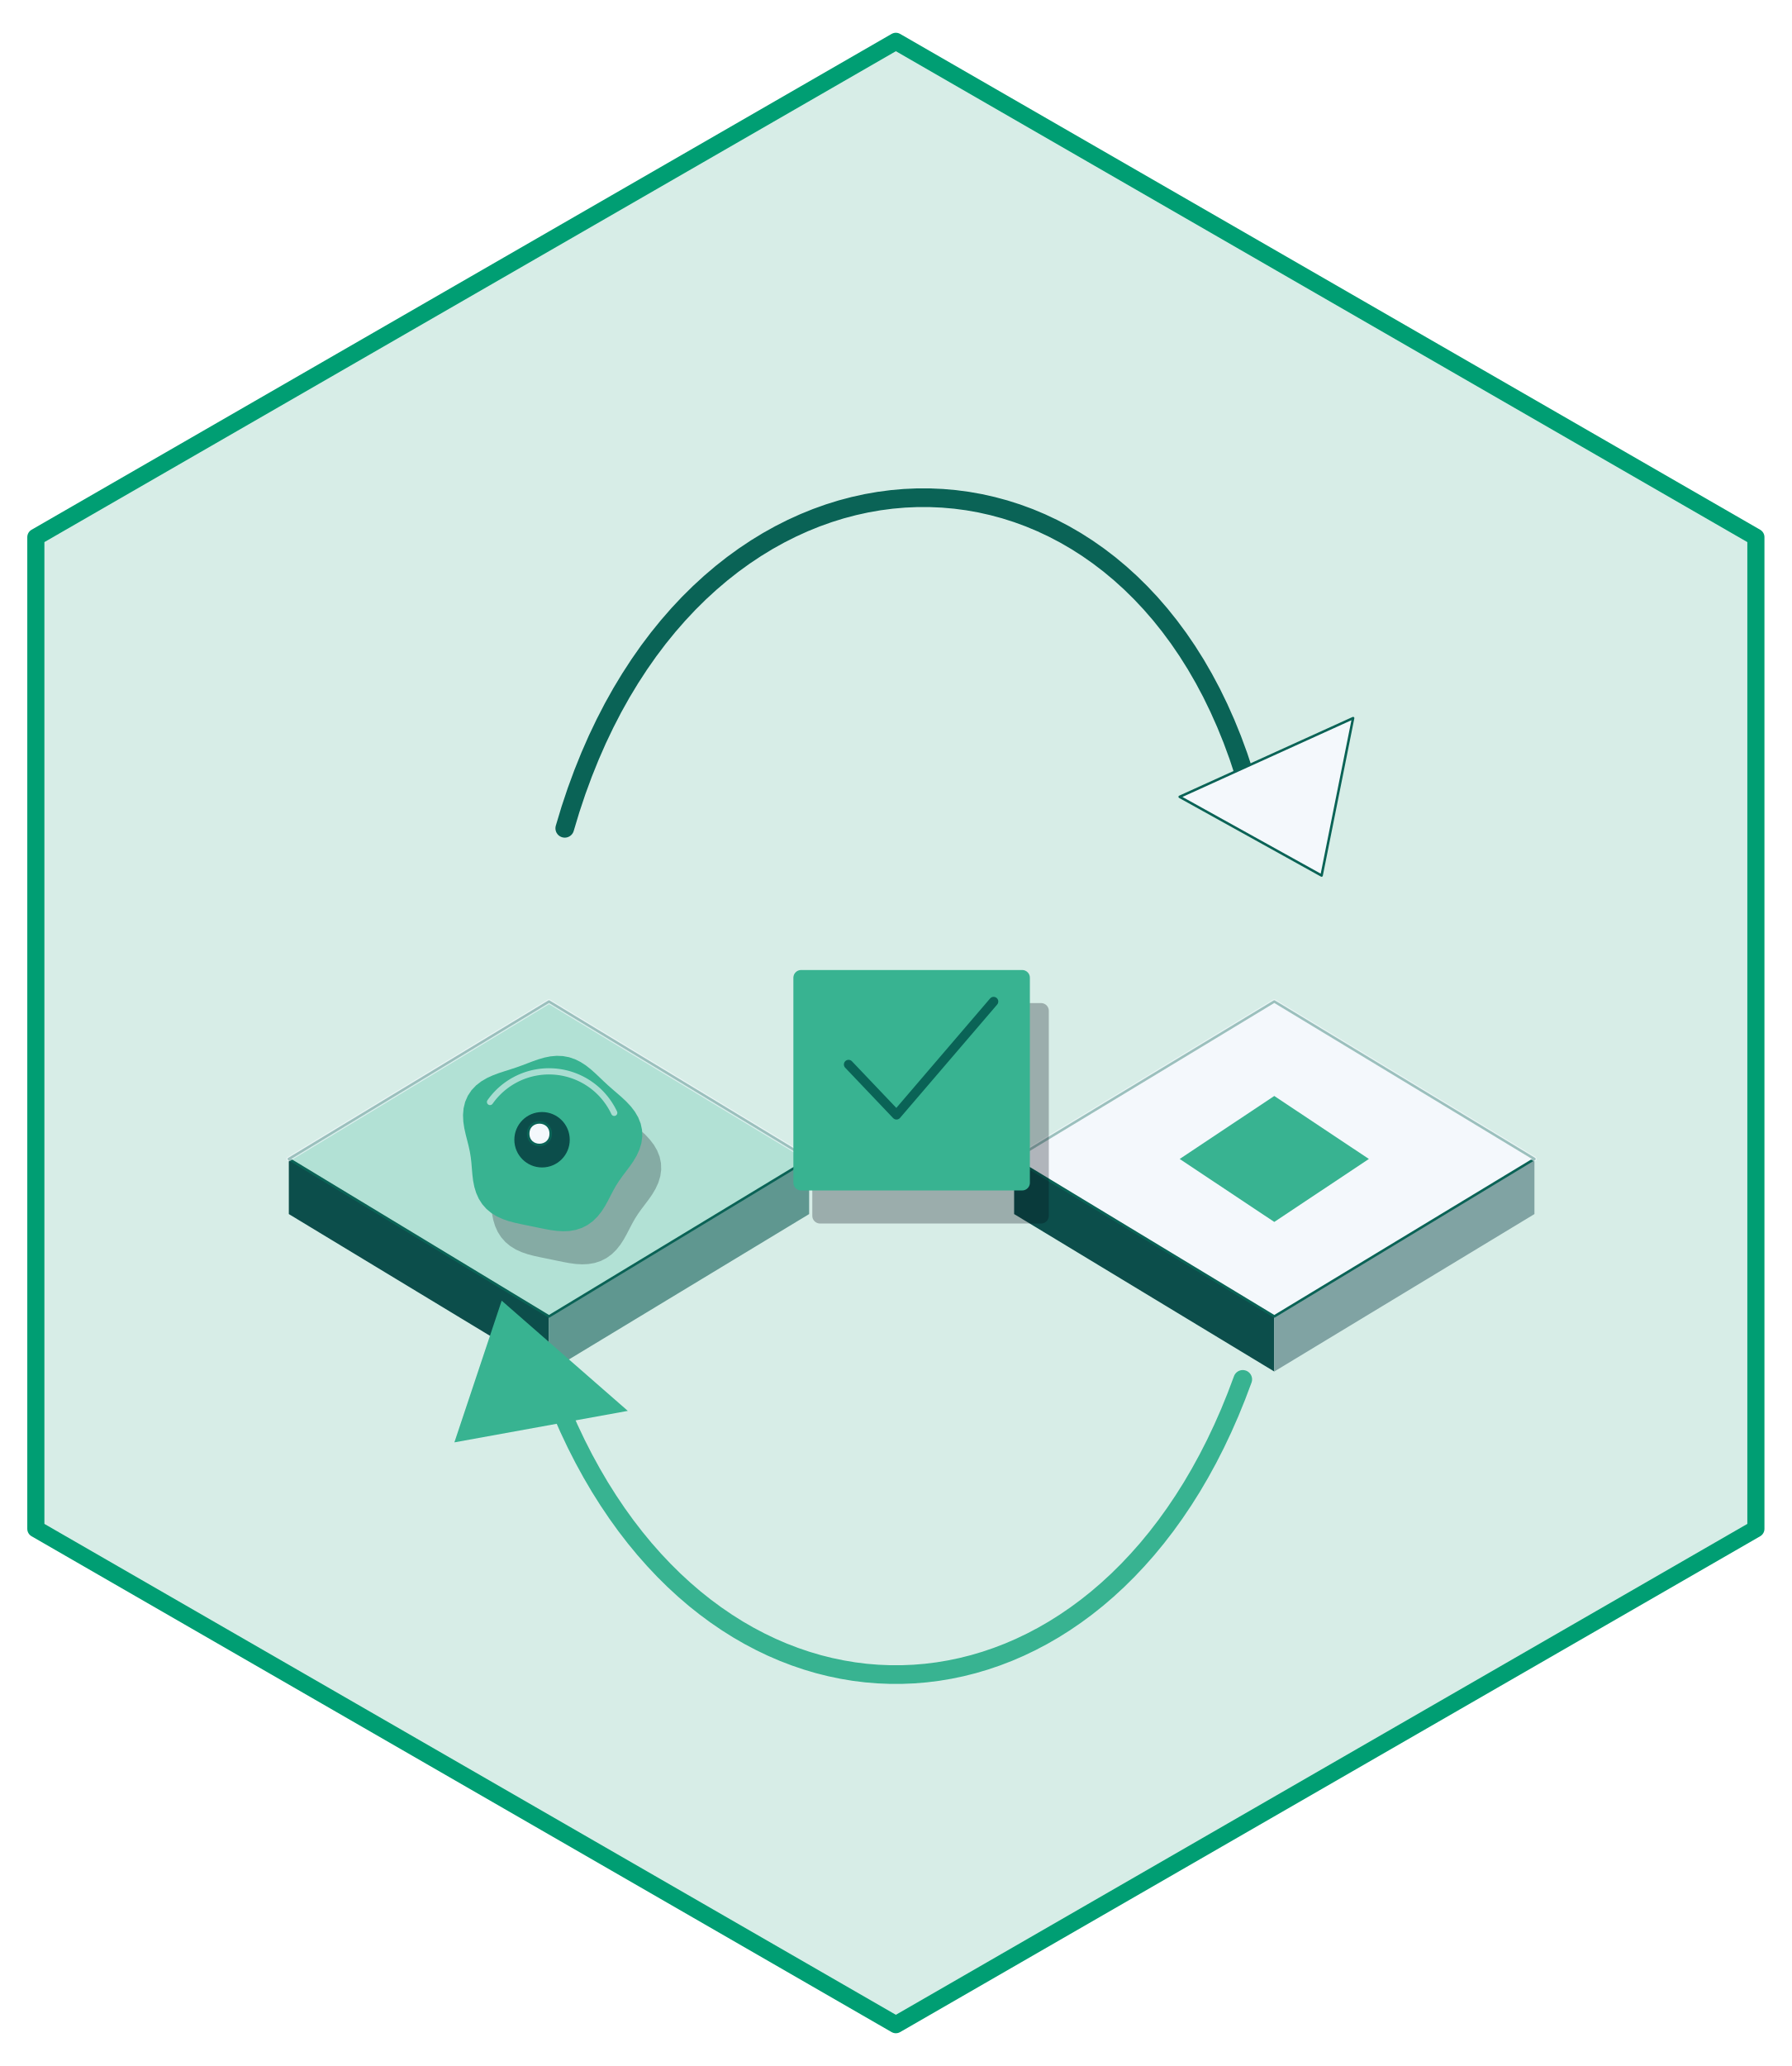
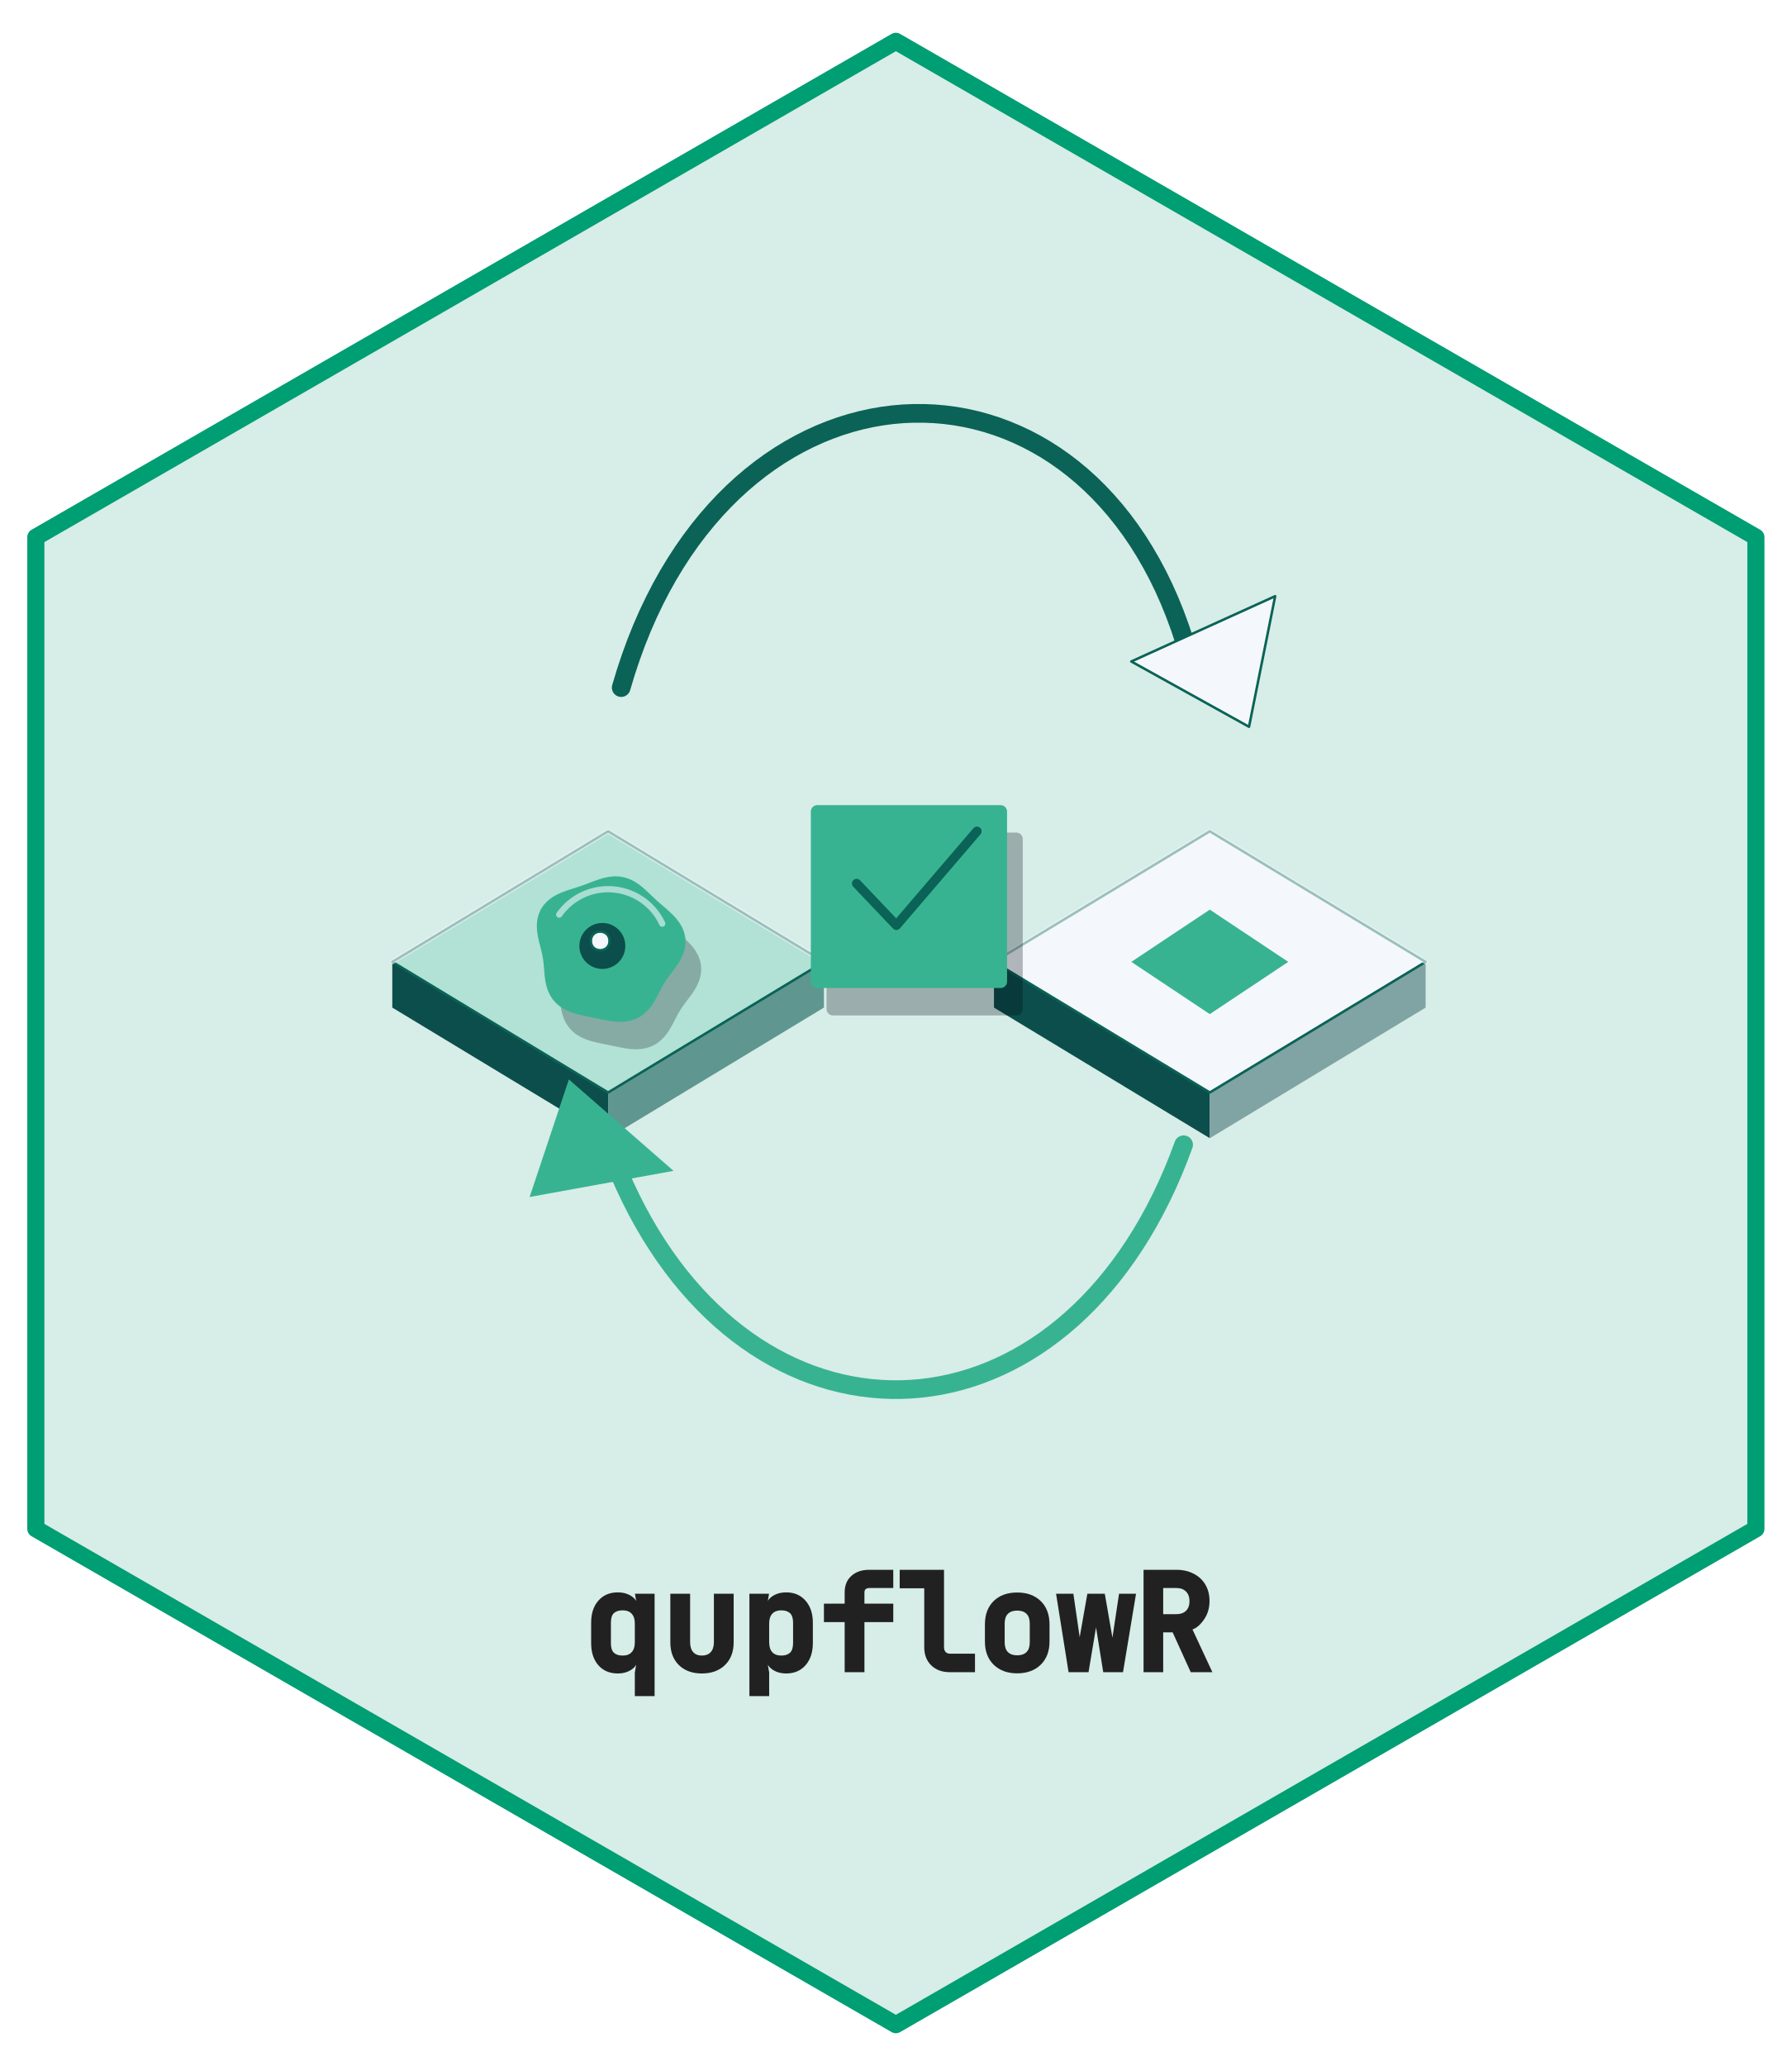
- <svg xmlns="http://www.w3.org/2000/svg" width="432pt" height="498pt" viewBox="0 0 432 498">
+ <svg xmlns="http://www.w3.org/2000/svg" xmlns:xlink="http://www.w3.org/1999/xlink" width="432" height="498" viewBox="0 0 432 498">
+   <defs>
+     <g>
+       <g id="glyph-0-0">
+         <path d="M 13.062 5.766 L 13.062 0.078 L 13.75 -3.859 L 13.812 -3.844 C 13.895 -2.531 13.453 -1.508 12.484 -0.781 C 11.523 -0.051 10.344 0.312 8.938 0.312 C 6.988 0.312 5.43 -0.348 4.266 -1.672 C 3.109 -3.004 2.531 -4.781 2.531 -7 L 2.531 -11.953 C 2.531 -14.148 3.109 -15.91 4.266 -17.234 C 5.43 -18.566 6.988 -19.234 8.938 -19.234 C 10.363 -19.234 11.562 -18.863 12.531 -18.125 C 13.5 -17.395 13.906 -16.328 13.75 -14.922 L 13.094 -18.906 L 17.828 -18.906 L 17.828 5.766 Z M 10.156 -4 C 11.082 -4 11.797 -4.27 12.297 -4.812 C 12.805 -5.352 13.062 -6.156 13.062 -7.219 L 13.062 -11.734 C 13.062 -12.766 12.805 -13.551 12.297 -14.094 C 11.797 -14.633 11.082 -14.906 10.156 -14.906 C 9.219 -14.906 8.504 -14.68 8.016 -14.234 C 7.535 -13.785 7.297 -13.035 7.297 -11.984 L 7.297 -6.922 C 7.297 -5.879 7.539 -5.129 8.031 -4.672 C 8.52 -4.223 9.227 -4 10.156 -4 Z M 10.156 -4 " />
+       </g>
+       <g id="glyph-0-1">
+         <path d="M 10.219 0.312 C 7.914 0.312 6.07 -0.359 4.688 -1.703 C 3.312 -3.055 2.625 -4.883 2.625 -7.188 L 2.625 -18.906 L 7.391 -18.906 L 7.391 -7.219 C 7.391 -6.188 7.641 -5.391 8.141 -4.828 C 8.641 -4.273 9.332 -4 10.219 -4 C 11.133 -4 11.848 -4.273 12.359 -4.828 C 12.867 -5.391 13.125 -6.188 13.125 -7.219 L 13.125 -18.906 L 17.891 -18.906 L 17.891 -7.188 C 17.891 -4.883 17.188 -3.055 15.781 -1.703 C 14.383 -0.359 12.531 0.312 10.219 0.312 Z M 10.219 0.312 " />
+       </g>
+       <g id="glyph-0-2">
+         <path d="M 2.688 5.766 L 2.688 -18.906 L 7.422 -18.906 L 6.766 -14.922 C 6.609 -16.328 7.008 -17.395 7.969 -18.125 C 8.938 -18.863 10.133 -19.234 11.562 -19.234 C 13.508 -19.234 15.066 -18.562 16.234 -17.219 C 17.398 -15.875 17.984 -14.117 17.984 -11.953 L 17.984 -7 C 17.984 -4.801 17.398 -3.031 16.234 -1.688 C 15.066 -0.352 13.508 0.312 11.562 0.312 C 10.125 0.312 8.922 -0.07 7.953 -0.844 C 6.984 -1.613 6.566 -2.691 6.703 -4.078 L 6.734 -4.078 L 7.453 0.078 L 7.453 5.766 Z M 10.359 -4 C 11.285 -4 11.992 -4.227 12.484 -4.688 C 12.973 -5.156 13.219 -5.945 13.219 -7.062 L 13.219 -11.891 C 13.219 -12.984 12.973 -13.758 12.484 -14.219 C 11.992 -14.676 11.285 -14.906 10.359 -14.906 C 9.43 -14.906 8.711 -14.633 8.203 -14.094 C 7.703 -13.551 7.453 -12.766 7.453 -11.734 L 7.453 -7.219 C 7.453 -6.156 7.703 -5.352 8.203 -4.812 C 8.711 -4.27 9.43 -4 10.359 -4 Z M 10.359 -4 " />
+       </g>
+       <g id="glyph-0-3">
+         <path d="M 6.656 0 L 6.656 -12.062 L 1.656 -12.062 L 1.656 -16.516 L 6.656 -16.516 L 6.656 -19.25 C 6.656 -20.914 7.191 -22.234 8.266 -23.203 C 9.336 -24.18 10.77 -24.672 12.562 -24.672 L 18.375 -24.672 L 18.375 -20.281 L 12.625 -20.281 C 11.82 -20.281 11.422 -19.926 11.422 -19.219 L 11.422 -16.516 L 18.375 -16.516 L 18.375 -12.062 L 11.422 -12.062 L 11.422 0 Z M 6.656 0 " />
+       </g>
+       <g id="glyph-0-4">
+         <path d="M 12.969 0 C 11.133 0 9.656 -0.547 8.531 -1.641 C 7.406 -2.734 6.844 -4.188 6.844 -6 L 6.844 -20.219 L 0.922 -20.219 L 0.922 -24.672 L 11.609 -24.672 L 11.609 -6.062 C 11.609 -5.539 11.738 -5.141 12 -4.859 C 12.258 -4.586 12.629 -4.453 13.109 -4.453 L 19.078 -4.453 L 19.078 0 Z M 12.969 0 " />
+       </g>
+       <g id="glyph-0-5">
+         <path d="M 10.25 0.281 C 7.906 0.281 6.02 -0.406 4.594 -1.781 C 3.176 -3.164 2.469 -5.039 2.469 -7.406 L 2.469 -11.5 C 2.469 -13.883 3.172 -15.766 4.578 -17.141 C 5.984 -18.516 7.875 -19.203 10.25 -19.203 C 12.625 -19.203 14.516 -18.516 15.922 -17.141 C 17.336 -15.766 18.047 -13.883 18.047 -11.5 L 18.047 -7.406 C 18.047 -5.039 17.332 -3.164 15.906 -1.781 C 14.488 -0.406 12.602 0.281 10.25 0.281 Z M 10.25 -4.062 C 11.227 -4.062 11.977 -4.32 12.5 -4.844 C 13.02 -5.363 13.281 -6.145 13.281 -7.188 L 13.281 -11.734 C 13.281 -12.766 13.02 -13.539 12.5 -14.062 C 11.977 -14.582 11.227 -14.844 10.25 -14.844 C 9.281 -14.844 8.535 -14.582 8.016 -14.062 C 7.492 -13.539 7.234 -12.766 7.234 -11.734 L 7.234 -7.188 C 7.234 -6.145 7.492 -5.363 8.016 -4.844 C 8.535 -4.32 9.281 -4.062 10.25 -4.062 Z M 10.25 -4.062 " />
+       </g>
+       <g id="glyph-0-6">
+         <path d="M 3.641 0 L 0.625 -18.906 L 4.797 -18.906 L 6.562 -6.766 C 6.645 -6.18 6.719 -5.547 6.781 -4.859 C 6.844 -4.18 6.664 -3.613 6.25 -3.156 C 5.852 -3.625 5.688 -4.195 5.75 -4.875 C 5.82 -5.562 5.914 -6.195 6.031 -6.781 L 8.172 -18.906 L 12.375 -18.906 L 14.484 -6.781 C 14.598 -6.195 14.691 -5.562 14.766 -4.875 C 14.836 -4.195 14.676 -3.625 14.281 -3.156 C 13.895 -3.625 13.727 -4.195 13.781 -4.875 C 13.832 -5.551 13.898 -6.18 13.984 -6.766 L 15.812 -18.906 L 19.906 -18.906 L 16.766 0 L 12 0 L 10.062 -12.031 C 9.945 -12.645 9.848 -13.316 9.766 -14.047 C 9.691 -14.785 9.852 -15.391 10.25 -15.859 C 10.664 -15.391 10.828 -14.785 10.734 -14.047 C 10.641 -13.316 10.551 -12.648 10.469 -12.047 L 8.453 0 Z M 3.641 0 " />
+       </g>
+       <g id="glyph-0-7">
+         <path d="M 2.719 0 L 2.719 -24.672 L 10.672 -24.672 C 12.223 -24.672 13.598 -24.359 14.797 -23.734 C 16.004 -23.117 16.941 -22.25 17.609 -21.125 C 18.285 -20 18.625 -18.68 18.625 -17.172 C 18.625 -15.473 18.188 -13.988 17.312 -12.719 C 16.445 -11.457 15.516 -10.648 14.516 -10.297 L 19.312 0 L 14.094 0 L 9.734 -9.594 L 7.453 -9.594 L 7.453 0 Z M 7.453 -13.984 L 10.672 -13.984 C 11.648 -13.984 12.414 -14.258 12.969 -14.812 C 13.52 -15.363 13.797 -16.129 13.797 -17.109 C 13.797 -18.098 13.516 -18.875 12.953 -19.438 C 12.391 -20 11.629 -20.281 10.672 -20.281 L 7.453 -20.281 Z M 7.453 -13.984 " />
+       </g>
+     </g>
+   </defs>
  <path fill-rule="nonzero" fill="rgb(84.314%, 92.941%, 90.588%)" fill-opacity="1" stroke-width="4.125" stroke-linecap="round" stroke-linejoin="round" stroke="rgb(0%, 61.961%, 45.098%)" stroke-opacity="1" stroke-miterlimit="10" d="M 216 9.961 L 423.359 129.48 L 423.359 368.52 L 216 488.039 L 8.641 368.52 L 8.641 129.48 Z M 216 9.961 " />
-   <path fill-rule="nonzero" fill="rgb(4.706%, 30.588%, 29.412%)" fill-opacity="1" d="M 69.637 279.363 L 132.363 317.316 L 132.363 330.598 L 69.637 292.645 Z M 69.637 279.363 " />
-   <path fill-rule="nonzero" fill="rgb(37.255%, 59.216%, 56.471%)" fill-opacity="1" d="M 132.363 317.316 L 195.09 279.363 L 195.09 292.645 L 132.363 330.598 Z M 132.363 317.316 " />
-   <path fill-rule="nonzero" fill="rgb(69.804%, 88.235%, 83.529%)" fill-opacity="1" stroke-width="0.6" stroke-linecap="round" stroke-linejoin="round" stroke="rgb(3.922%, 38.824%, 33.725%)" stroke-opacity="1" stroke-miterlimit="10" d="M 69.637 279.363 L 132.363 241.41 L 195.09 279.363 L 132.363 317.316 Z M 69.637 279.363 " />
-   <path fill="none" stroke-width="1.125" stroke-linecap="round" stroke-linejoin="round" stroke="rgb(95.686%, 97.255%, 98.824%)" stroke-opacity="0.62" stroke-miterlimit="10" d="M 69.637 279.363 L 132.363 241.41 L 195.09 279.363 " />
-   <path fill-rule="nonzero" fill="rgb(1.176%, 3.922%, 7.059%)" fill-opacity="0.251" d="M 159.199 283.535 L 159.418 281.949 L 159.363 280.352 L 159.031 278.793 L 158.438 277.305 L 157.629 275.922 L 156.656 274.656 L 155.578 273.504 L 154.449 272.453 L 153.324 271.469 L 152.223 270.52 L 151.156 269.578 L 150.125 268.621 L 149.102 267.648 L 148.062 266.66 L 146.969 265.688 L 145.805 264.773 L 144.547 263.961 L 143.199 263.293 L 141.777 262.812 L 140.297 262.535 L 138.793 262.469 L 137.297 262.598 L 135.832 262.891 L 134.41 263.301 L 133.035 263.785 L 131.699 264.293 L 130.383 264.789 L 129.059 265.262 L 127.707 265.707 L 126.316 266.148 L 124.887 266.617 L 123.434 267.16 L 121.992 267.816 L 120.609 268.625 L 119.34 269.605 L 118.238 270.77 L 117.355 272.102 L 116.715 273.566 L 116.336 275.129 L 116.199 276.73 L 116.273 278.336 L 116.504 279.902 L 116.836 281.406 L 117.203 282.84 L 117.551 284.219 L 117.844 285.562 L 118.062 286.895 L 118.215 288.25 L 118.332 289.641 L 118.453 291.082 L 118.633 292.559 L 118.926 294.055 L 119.375 295.527 L 120.008 296.938 L 120.84 298.238 L 121.863 299.395 L 123.051 300.379 L 124.367 301.188 L 125.77 301.824 L 127.215 302.32 L 128.672 302.707 L 130.121 303.027 L 131.555 303.32 L 132.973 303.609 L 134.395 303.906 L 135.828 304.199 L 137.297 304.469 L 138.801 304.672 L 140.332 304.762 L 141.875 304.691 L 143.402 304.426 L 144.871 303.945 L 146.246 303.238 L 147.5 302.324 L 148.609 301.242 L 149.57 300.035 L 150.395 298.758 L 151.117 297.457 L 151.777 296.18 L 152.422 294.945 L 153.09 293.762 L 153.816 292.621 L 154.613 291.5 L 155.477 290.359 L 156.375 289.168 L 157.258 287.902 L 158.062 286.535 L 158.73 285.078 Z M 159.199 283.535 " />
-   <path fill-rule="nonzero" fill="rgb(21.961%, 70.196%, 56.863%)" fill-opacity="1" d="M 154.637 275.566 L 154.855 273.98 L 154.801 272.383 L 154.469 270.824 L 153.875 269.336 L 153.066 267.953 L 152.094 266.688 L 151.016 265.535 L 149.891 264.48 L 148.762 263.496 L 147.66 262.551 L 146.594 261.609 L 145.562 260.652 L 144.543 259.676 L 143.5 258.691 L 142.406 257.719 L 141.242 256.805 L 139.984 255.992 L 138.637 255.324 L 137.215 254.84 L 135.734 254.562 L 134.23 254.5 L 132.734 254.629 L 131.27 254.922 L 129.848 255.332 L 128.473 255.812 L 127.141 256.32 L 125.82 256.82 L 124.496 257.293 L 123.145 257.738 L 121.754 258.18 L 120.324 258.648 L 118.871 259.188 L 117.43 259.844 L 116.047 260.652 L 114.777 261.637 L 113.676 262.801 L 112.793 264.133 L 112.152 265.598 L 111.773 267.156 L 111.637 268.762 L 111.711 270.367 L 111.941 271.93 L 112.273 273.434 L 112.641 274.871 L 112.988 276.25 L 113.281 277.594 L 113.5 278.926 L 113.656 280.277 L 113.77 281.672 L 113.891 283.109 L 114.07 284.59 L 114.363 286.086 L 114.812 287.559 L 115.445 288.969 L 116.277 290.27 L 117.301 291.426 L 118.488 292.41 L 119.805 293.215 L 121.207 293.855 L 122.652 294.348 L 124.113 294.738 L 125.562 295.059 L 126.992 295.352 L 128.41 295.641 L 129.832 295.934 L 131.27 296.23 L 132.734 296.496 L 134.238 296.699 L 135.77 296.789 L 137.312 296.723 L 138.84 296.457 L 140.309 295.973 L 141.684 295.266 L 142.938 294.355 L 144.047 293.273 L 145.008 292.066 L 145.836 290.785 L 146.559 289.488 L 147.215 288.207 L 147.859 286.973 L 148.527 285.793 L 149.254 284.652 L 150.055 283.527 L 150.914 282.391 L 151.812 281.199 L 152.695 279.93 L 153.5 278.566 L 154.168 277.105 Z M 154.637 275.566 " />
-   <path fill="none" stroke-width="1.5" stroke-linecap="round" stroke-linejoin="round" stroke="rgb(95.686%, 97.255%, 98.824%)" stroke-opacity="0.6" stroke-miterlimit="10" d="M 148.094 268.246 L 147.895 267.832 L 147.684 267.422 L 147.461 267.02 L 147.227 266.625 L 146.984 266.234 L 146.734 265.852 L 146.469 265.473 L 146.195 265.105 L 145.914 264.742 L 145.621 264.387 L 145.32 264.039 L 145.012 263.699 L 144.691 263.371 L 144.363 263.047 L 144.027 262.734 L 143.68 262.43 L 143.328 262.137 L 142.969 261.852 L 142.598 261.574 L 142.223 261.309 L 141.844 261.055 L 141.453 260.809 L 141.059 260.57 L 140.656 260.348 L 140.25 260.133 L 139.836 259.93 L 139.422 259.738 L 138.996 259.555 L 138.57 259.387 L 138.137 259.227 L 137.703 259.082 L 137.262 258.945 L 136.82 258.82 L 136.375 258.711 L 135.926 258.609 L 135.473 258.523 L 135.02 258.445 L 134.562 258.383 L 134.105 258.328 L 133.648 258.289 L 133.188 258.262 L 132.73 258.246 L 132.27 258.242 L 131.809 258.25 L 131.348 258.27 L 130.891 258.305 L 130.434 258.348 L 129.977 258.406 L 129.52 258.477 L 129.07 258.559 L 128.617 258.648 L 128.172 258.754 L 127.727 258.871 L 127.285 259 L 126.844 259.141 L 126.41 259.293 L 125.98 259.457 L 125.555 259.629 L 125.137 259.816 L 124.719 260.012 L 124.309 260.223 L 123.906 260.441 L 123.504 260.668 L 123.113 260.91 L 122.727 261.16 L 122.348 261.418 L 121.977 261.688 L 121.609 261.969 L 121.254 262.258 L 120.906 262.559 L 120.562 262.863 L 120.23 263.18 L 119.906 263.508 L 119.59 263.84 L 119.281 264.184 L 118.984 264.535 L 118.695 264.891 L 118.418 265.258 L 118.148 265.629 " />
-   <path fill-rule="nonzero" fill="rgb(4.706%, 30.588%, 29.412%)" fill-opacity="1" d="M 137.371 274.73 C 137.371 278.422 134.383 281.41 130.691 281.41 C 127.004 281.41 124.012 278.422 124.012 274.73 C 124.012 271.043 127.004 268.051 130.691 268.051 C 134.383 268.051 137.371 271.043 137.371 274.73 " />
-   <path fill-rule="nonzero" fill="rgb(95.686%, 97.255%, 98.824%)" fill-opacity="1" stroke-width="0.6" stroke-linecap="round" stroke-linejoin="round" stroke="rgb(3.922%, 38.824%, 33.725%)" stroke-opacity="1" stroke-miterlimit="10" d="M 132.777 273.27 C 132.777 276.891 127.352 276.891 127.352 273.27 C 127.352 269.652 132.777 269.652 132.777 273.27 " />
-   <path fill-rule="nonzero" fill="rgb(4.706%, 30.588%, 29.412%)" fill-opacity="1" d="M 244.512 279.363 L 307.238 317.316 L 307.238 330.598 L 244.512 292.645 Z M 244.512 279.363 " />
-   <path fill-rule="nonzero" fill="rgb(50.196%, 63.922%, 63.922%)" fill-opacity="1" d="M 307.238 317.316 L 369.965 279.363 L 369.965 292.645 L 307.238 330.598 Z M 307.238 317.316 " />
-   <path fill-rule="nonzero" fill="rgb(95.686%, 97.255%, 98.824%)" fill-opacity="1" stroke-width="0.6" stroke-linecap="round" stroke-linejoin="round" stroke="rgb(3.922%, 38.824%, 33.725%)" stroke-opacity="1" stroke-miterlimit="10" d="M 244.512 279.363 L 307.238 241.41 L 369.965 279.363 L 307.238 317.316 Z M 244.512 279.363 " />
-   <path fill="none" stroke-width="1.125" stroke-linecap="round" stroke-linejoin="round" stroke="rgb(95.686%, 97.255%, 98.824%)" stroke-opacity="0.62" stroke-miterlimit="10" d="M 244.512 279.363 L 307.238 241.41 L 369.965 279.363 " />
-   <path fill-rule="nonzero" fill="rgb(21.961%, 70.196%, 56.863%)" fill-opacity="1" d="M 284.43 279.363 L 307.238 264.18 L 330.047 279.363 L 307.238 294.543 Z M 284.43 279.363 " />
-   <path fill="none" stroke-width="4.5" stroke-linecap="round" stroke-linejoin="round" stroke="rgb(3.922%, 38.824%, 33.725%)" stroke-opacity="1" stroke-miterlimit="10" d="M 136.168 199.66 L 137.539 195.109 L 139.016 190.688 L 140.594 186.402 L 142.266 182.25 L 144.027 178.234 L 145.883 174.352 L 147.82 170.602 L 149.844 166.984 L 151.949 163.504 L 154.129 160.156 L 156.379 156.941 L 158.703 153.859 L 161.094 150.914 L 163.547 148.102 L 166.062 145.422 L 168.633 142.879 L 171.262 140.469 L 173.938 138.191 L 176.664 136.047 L 179.434 134.039 L 182.246 132.164 L 185.094 130.422 L 187.98 128.816 L 190.898 127.344 L 193.844 126.004 L 196.816 124.797 L 199.809 123.727 L 202.82 122.789 L 205.852 121.988 L 208.895 121.316 L 211.945 120.781 L 215 120.379 L 218.062 120.113 L 221.125 119.977 L 224.18 119.977 L 227.23 120.113 L 230.273 120.379 L 233.305 120.781 L 236.316 121.316 L 239.309 121.988 L 242.281 122.789 L 245.227 123.727 L 248.145 124.797 L 251.031 126.004 L 253.879 127.344 L 256.691 128.816 L 259.461 130.422 L 262.188 132.164 L 264.863 134.039 L 267.492 136.047 L 270.062 138.191 L 272.578 140.469 L 275.031 142.879 L 277.422 145.422 L 279.746 148.102 L 281.996 150.914 L 284.176 153.859 L 286.281 156.941 L 288.305 160.156 L 290.242 163.504 L 292.098 166.984 L 293.859 170.602 L 295.531 174.352 L 297.109 178.234 L 298.586 182.25 L 299.957 186.402 L 301.227 190.688 L 302.387 195.109 L 303.438 199.66 " />
-   <path fill-rule="nonzero" fill="rgb(95.686%, 97.255%, 98.824%)" fill-opacity="1" stroke-width="0.6" stroke-linecap="round" stroke-linejoin="round" stroke="rgb(3.922%, 38.824%, 33.725%)" stroke-opacity="1" stroke-miterlimit="10" d="M 284.43 192.07 L 318.645 211.047 L 326.246 173.094 Z M 284.43 192.07 " />
-   <path fill="none" stroke-width="4.5" stroke-linecap="round" stroke-linejoin="round" stroke="rgb(21.961%, 70.196%, 56.863%)" stroke-opacity="1" stroke-miterlimit="10" d="M 299.637 332.496 L 298.105 336.562 L 296.5 340.508 L 294.816 344.332 L 293.059 348.039 L 291.227 351.629 L 289.328 355.094 L 287.363 358.445 L 285.328 361.672 L 283.234 364.781 L 281.082 367.77 L 278.867 370.641 L 276.602 373.391 L 274.277 376.02 L 271.906 378.531 L 269.488 380.922 L 267.02 383.195 L 264.512 385.348 L 261.961 387.379 L 259.367 389.293 L 256.742 391.086 L 254.082 392.762 L 251.387 394.316 L 248.664 395.75 L 245.914 397.066 L 243.141 398.262 L 240.344 399.336 L 237.527 400.293 L 234.691 401.133 L 231.844 401.848 L 228.98 402.445 L 226.105 402.926 L 223.227 403.285 L 220.336 403.523 L 217.445 403.641 L 214.555 403.641 L 211.664 403.523 L 208.773 403.285 L 205.895 402.926 L 203.02 402.445 L 200.156 401.848 L 197.309 401.133 L 194.473 400.293 L 191.656 399.336 L 188.859 398.262 L 186.086 397.066 L 183.336 395.75 L 180.613 394.316 L 177.918 392.762 L 175.258 391.086 L 172.633 389.293 L 170.039 387.379 L 167.488 385.348 L 164.98 383.195 L 162.512 380.922 L 160.094 378.531 L 157.723 376.02 L 155.398 373.391 L 153.133 370.641 L 150.918 367.77 L 148.766 364.781 L 146.672 361.672 L 144.637 358.445 L 142.672 355.094 L 140.773 351.629 L 138.941 348.039 L 137.184 344.332 L 135.5 340.508 L 133.895 336.562 L 132.363 332.496 " />
-   <path fill-rule="nonzero" fill="rgb(21.961%, 70.196%, 56.863%)" fill-opacity="1" d="M 109.555 347.676 L 120.961 313.52 L 151.371 340.086 Z M 109.555 347.676 " />
-   <path fill-rule="nonzero" fill="rgb(1.176%, 3.922%, 7.059%)" fill-opacity="0.278" d="M 197.711 294.922 L 251.016 294.922 L 250.941 294.922 L 251.238 294.91 L 251.535 294.848 L 251.812 294.742 L 252.07 294.594 L 252.305 294.402 L 252.504 294.18 L 252.664 293.926 L 252.781 293.652 L 252.852 293.363 L 252.875 293.062 L 252.875 243.648 L 252.852 243.352 L 252.781 243.059 L 252.664 242.785 L 252.504 242.531 L 252.305 242.309 L 252.07 242.117 L 251.812 241.969 L 251.535 241.863 L 251.238 241.801 L 251.016 241.789 L 197.711 241.789 L 197.934 241.801 L 197.637 241.789 L 197.34 241.828 L 197.051 241.91 L 196.781 242.039 L 196.535 242.207 L 196.32 242.414 L 196.141 242.656 L 196 242.918 L 195.906 243.203 L 195.859 243.5 L 195.852 243.648 L 195.852 293.062 L 195.859 292.914 L 195.859 293.211 L 195.906 293.508 L 196 293.793 L 196.141 294.059 L 196.32 294.297 L 196.535 294.504 L 196.781 294.672 L 197.051 294.801 L 197.34 294.887 L 197.637 294.922 Z M 197.711 294.922 " />
-   <path fill-rule="nonzero" fill="rgb(21.961%, 70.196%, 56.863%)" fill-opacity="1" d="M 193.148 286.953 L 246.453 286.953 L 246.379 286.953 L 246.68 286.938 L 246.973 286.879 L 247.25 286.773 L 247.512 286.625 L 247.742 286.434 L 247.941 286.211 L 248.102 285.957 L 248.219 285.684 L 248.289 285.391 L 248.312 285.094 L 248.312 235.68 L 248.289 235.379 L 248.219 235.09 L 248.102 234.812 L 247.941 234.562 L 247.742 234.336 L 247.512 234.148 L 247.25 234 L 246.973 233.891 L 246.68 233.832 L 246.453 233.82 L 193.148 233.82 L 193.375 233.832 L 193.074 233.82 L 192.777 233.855 L 192.488 233.941 L 192.219 234.066 L 191.973 234.238 L 191.758 234.445 L 191.578 234.684 L 191.438 234.949 L 191.344 235.234 L 191.297 235.527 L 191.289 235.68 L 191.289 285.094 L 191.297 284.945 L 191.297 285.242 L 191.344 285.539 L 191.438 285.82 L 191.578 286.086 L 191.758 286.328 L 191.973 286.535 L 192.219 286.703 L 192.488 286.832 L 192.777 286.914 L 193.074 286.953 Z M 193.148 286.953 " />
-   <path fill="none" stroke-width="2.25" stroke-linecap="round" stroke-linejoin="round" stroke="rgb(3.922%, 38.824%, 33.725%)" stroke-opacity="1" stroke-miterlimit="10" d="M 204.594 256.59 L 216.152 268.734 L 239.57 241.41 " />
+   <path fill-rule="nonzero" fill="rgb(4.706%, 30.588%, 29.412%)" fill-opacity="1" d="M 94.586 231.855 L 146.621 263.34 L 146.621 274.359 L 94.586 242.875 Z M 94.586 231.855 " />
+   <path fill-rule="nonzero" fill="rgb(37.255%, 59.216%, 56.471%)" fill-opacity="1" d="M 146.621 263.34 L 198.656 231.855 L 198.656 242.875 L 146.621 274.359 Z M 146.621 263.34 " />
+   <path fill-rule="nonzero" fill="rgb(69.804%, 88.235%, 83.529%)" fill-opacity="1" stroke-width="0.6" stroke-linecap="round" stroke-linejoin="round" stroke="rgb(3.922%, 38.824%, 33.725%)" stroke-opacity="1" stroke-miterlimit="10" d="M 94.586 231.855 L 146.621 200.375 L 198.656 231.855 L 146.621 263.34 Z M 94.586 231.855 " />
+   <path fill="none" stroke-width="1.125" stroke-linecap="round" stroke-linejoin="round" stroke="rgb(95.686%, 97.255%, 98.824%)" stroke-opacity="0.62" stroke-miterlimit="10" d="M 94.586 231.855 L 146.621 200.375 L 198.656 231.855 " />
+   <path fill-rule="nonzero" fill="rgb(1.176%, 3.922%, 7.059%)" fill-opacity="0.251" d="M 168.879 235.32 L 169.062 234.004 L 169.016 232.68 L 168.742 231.383 L 168.25 230.152 L 167.578 229.004 L 166.77 227.953 L 165.875 227 L 164.941 226.125 L 164.008 225.309 L 163.094 224.52 L 162.211 223.742 L 161.355 222.949 L 160.508 222.137 L 159.641 221.32 L 158.734 220.516 L 157.77 219.754 L 156.727 219.082 L 155.609 218.527 L 154.426 218.125 L 153.199 217.898 L 151.953 217.844 L 150.711 217.949 L 149.496 218.191 L 148.316 218.535 L 147.18 218.934 L 146.07 219.355 L 144.977 219.77 L 143.879 220.16 L 142.758 220.531 L 141.605 220.895 L 140.418 221.285 L 139.211 221.734 L 138.016 222.277 L 136.867 222.949 L 135.816 223.766 L 134.902 224.73 L 134.168 225.832 L 133.641 227.051 L 133.324 228.344 L 133.211 229.676 L 133.27 231.004 L 133.465 232.305 L 133.738 233.551 L 134.043 234.742 L 134.332 235.887 L 134.574 237 L 134.758 238.105 L 134.883 239.23 L 134.98 240.383 L 135.082 241.578 L 135.23 242.805 L 135.473 244.043 L 135.844 245.266 L 136.371 246.438 L 137.059 247.516 L 137.91 248.473 L 138.895 249.293 L 139.984 249.961 L 141.148 250.488 L 142.348 250.898 L 143.559 251.223 L 144.762 251.488 L 145.949 251.73 L 147.125 251.973 L 148.305 252.215 L 149.496 252.461 L 150.711 252.684 L 151.957 252.852 L 153.23 252.926 L 154.512 252.867 L 155.773 252.648 L 156.996 252.246 L 158.137 251.664 L 159.176 250.906 L 160.094 250.008 L 160.891 249.008 L 161.578 247.945 L 162.18 246.867 L 162.727 245.805 L 163.258 244.781 L 163.812 243.801 L 164.418 242.855 L 165.078 241.926 L 165.793 240.98 L 166.535 239.992 L 167.27 238.941 L 167.938 237.809 L 168.492 236.598 Z M 168.879 235.32 " />
+   <path fill-rule="nonzero" fill="rgb(21.961%, 70.196%, 56.863%)" fill-opacity="1" d="M 165.098 228.707 L 165.277 227.391 L 165.234 226.066 L 164.957 224.773 L 164.465 223.539 L 163.793 222.391 L 162.988 221.34 L 162.094 220.387 L 161.156 219.512 L 160.223 218.695 L 159.309 217.91 L 158.426 217.129 L 157.57 216.336 L 156.723 215.527 L 155.859 214.707 L 154.953 213.902 L 153.984 213.145 L 152.941 212.469 L 151.824 211.914 L 150.645 211.516 L 149.418 211.285 L 148.168 211.23 L 146.93 211.34 L 145.711 211.582 L 144.531 211.922 L 143.395 212.324 L 142.285 212.742 L 141.191 213.156 L 140.094 213.551 L 138.973 213.918 L 137.82 214.285 L 136.633 214.672 L 135.426 215.121 L 134.23 215.668 L 133.086 216.336 L 132.031 217.152 L 131.117 218.117 L 130.383 219.223 L 129.855 220.438 L 129.539 221.734 L 129.426 223.062 L 129.488 224.395 L 129.68 225.691 L 129.953 226.941 L 130.258 228.133 L 130.547 229.273 L 130.789 230.387 L 130.973 231.496 L 131.102 232.617 L 131.195 233.773 L 131.297 234.965 L 131.445 236.191 L 131.688 237.434 L 132.059 238.656 L 132.586 239.824 L 133.277 240.906 L 134.125 241.863 L 135.109 242.68 L 136.203 243.348 L 137.363 243.879 L 138.566 244.289 L 139.773 244.609 L 140.977 244.879 L 142.164 245.121 L 143.34 245.359 L 144.52 245.605 L 145.711 245.848 L 146.93 246.07 L 148.176 246.238 L 149.445 246.312 L 150.727 246.258 L 151.992 246.039 L 153.211 245.637 L 154.352 245.051 L 155.391 244.293 L 156.312 243.395 L 157.109 242.395 L 157.793 241.336 L 158.395 240.258 L 158.941 239.195 L 159.473 238.172 L 160.031 237.191 L 160.633 236.246 L 161.293 235.312 L 162.008 234.367 L 162.754 233.383 L 163.484 232.328 L 164.156 231.195 L 164.707 229.984 Z M 165.098 228.707 " />
+   <path fill="none" stroke-width="1.5" stroke-linecap="round" stroke-linejoin="round" stroke="rgb(95.686%, 97.255%, 98.824%)" stroke-opacity="0.6" stroke-miterlimit="10" d="M 159.668 222.633 L 159.504 222.293 L 159.328 221.953 L 159.145 221.617 L 158.949 221.289 L 158.75 220.965 L 158.539 220.648 L 158.32 220.336 L 158.094 220.027 L 157.859 219.727 L 157.617 219.434 L 157.367 219.145 L 157.109 218.863 L 156.844 218.59 L 156.574 218.324 L 156.293 218.062 L 156.008 217.812 L 155.715 217.566 L 155.418 217.332 L 155.109 217.102 L 154.801 216.883 L 154.484 216.668 L 154.16 216.465 L 153.832 216.27 L 153.5 216.082 L 153.164 215.906 L 152.82 215.738 L 152.473 215.578 L 152.121 215.426 L 151.77 215.285 L 151.41 215.156 L 151.047 215.031 L 150.684 214.922 L 150.316 214.816 L 149.945 214.727 L 149.574 214.641 L 149.199 214.57 L 148.824 214.504 L 148.445 214.453 L 148.066 214.41 L 147.684 214.375 L 147.305 214.352 L 146.922 214.34 L 146.543 214.336 L 146.16 214.344 L 145.777 214.359 L 145.398 214.387 L 145.02 214.426 L 144.641 214.473 L 144.262 214.531 L 143.887 214.598 L 143.512 214.676 L 143.141 214.762 L 142.773 214.859 L 142.406 214.965 L 142.043 215.082 L 141.684 215.207 L 141.324 215.344 L 140.973 215.488 L 140.625 215.645 L 140.277 215.805 L 139.938 215.977 L 139.602 216.16 L 139.273 216.352 L 138.945 216.547 L 138.625 216.758 L 138.312 216.973 L 138.004 217.195 L 137.699 217.43 L 137.402 217.668 L 137.113 217.914 L 136.832 218.172 L 136.555 218.434 L 136.285 218.703 L 136.023 218.98 L 135.77 219.266 L 135.52 219.555 L 135.281 219.852 L 135.051 220.156 L 134.828 220.465 " />
+   <path fill-rule="nonzero" fill="rgb(4.706%, 30.588%, 29.412%)" fill-opacity="1" d="M 150.773 228.016 C 150.773 231.074 148.293 233.559 145.234 233.559 C 142.172 233.559 139.691 231.074 139.691 228.016 C 139.691 224.957 142.172 222.477 145.234 222.477 C 148.293 222.477 150.773 224.957 150.773 228.016 " />
+   <path fill-rule="nonzero" fill="rgb(95.686%, 97.255%, 98.824%)" fill-opacity="1" stroke-width="0.6" stroke-linecap="round" stroke-linejoin="round" stroke="rgb(3.922%, 38.824%, 33.725%)" stroke-opacity="1" stroke-miterlimit="10" d="M 146.965 226.805 C 146.965 229.805 142.461 229.805 142.461 226.805 C 142.461 223.801 146.965 223.801 146.965 226.805 " />
+   <path fill-rule="nonzero" fill="rgb(4.706%, 30.588%, 29.412%)" fill-opacity="1" d="M 239.652 231.855 L 291.688 263.34 L 291.688 274.359 L 239.652 242.875 Z M 239.652 231.855 " />
+   <path fill-rule="nonzero" fill="rgb(50.196%, 63.922%, 63.922%)" fill-opacity="1" d="M 291.688 263.34 L 343.723 231.855 L 343.723 242.875 L 291.688 274.359 Z M 291.688 263.34 " />
+   <path fill-rule="nonzero" fill="rgb(95.686%, 97.255%, 98.824%)" fill-opacity="1" stroke-width="0.6" stroke-linecap="round" stroke-linejoin="round" stroke="rgb(3.922%, 38.824%, 33.725%)" stroke-opacity="1" stroke-miterlimit="10" d="M 239.652 231.855 L 291.688 200.375 L 343.723 231.855 L 291.688 263.34 Z M 239.652 231.855 " />
+   <path fill="none" stroke-width="1.125" stroke-linecap="round" stroke-linejoin="round" stroke="rgb(95.686%, 97.255%, 98.824%)" stroke-opacity="0.62" stroke-miterlimit="10" d="M 239.652 231.855 L 291.688 200.375 L 343.723 231.855 " />
+   <path fill-rule="nonzero" fill="rgb(21.961%, 70.196%, 56.863%)" fill-opacity="1" d="M 272.766 231.855 L 291.688 219.262 L 310.609 231.855 L 291.688 244.449 Z M 272.766 231.855 " />
+   <path fill="none" stroke-width="4.5" stroke-linecap="round" stroke-linejoin="round" stroke="rgb(3.922%, 38.824%, 33.725%)" stroke-opacity="1" stroke-miterlimit="10" d="M 149.773 165.742 L 150.914 161.965 L 152.141 158.297 L 153.445 154.742 L 154.832 151.301 L 156.297 147.965 L 157.836 144.746 L 159.445 141.633 L 161.121 138.633 L 162.867 135.746 L 164.672 132.969 L 166.543 130.301 L 168.469 127.746 L 170.453 125.305 L 172.488 122.969 L 174.574 120.75 L 176.707 118.637 L 178.887 116.637 L 181.109 114.75 L 183.367 112.973 L 185.668 111.305 L 188 109.75 L 190.363 108.305 L 192.758 106.973 L 195.176 105.75 L 197.621 104.641 L 200.086 103.641 L 202.57 102.75 L 205.066 101.973 L 207.582 101.305 L 210.105 100.75 L 212.637 100.305 L 215.172 99.973 L 217.711 99.75 L 220.25 99.641 L 222.785 99.641 L 225.316 99.75 L 227.84 99.973 L 230.355 100.305 L 232.852 100.75 L 235.336 101.305 L 237.801 101.973 L 240.246 102.75 L 242.664 103.641 L 245.059 104.641 L 247.422 105.75 L 249.754 106.973 L 252.055 108.305 L 254.312 109.75 L 256.535 111.305 L 258.715 112.973 L 260.848 114.75 L 262.934 116.637 L 264.969 118.637 L 266.953 120.75 L 268.879 122.969 L 270.75 125.305 L 272.555 127.746 L 274.301 130.301 L 275.977 132.969 L 277.586 135.746 L 279.125 138.633 L 280.59 141.633 L 281.977 144.746 L 283.281 147.965 L 284.508 151.301 L 285.648 154.742 L 286.699 158.297 L 287.664 161.965 L 288.531 165.742 " />
+   <path fill-rule="nonzero" fill="rgb(95.686%, 97.255%, 98.824%)" fill-opacity="1" stroke-width="0.6" stroke-linecap="round" stroke-linejoin="round" stroke="rgb(3.922%, 38.824%, 33.725%)" stroke-opacity="1" stroke-miterlimit="10" d="M 272.766 159.445 L 301.148 175.188 L 307.453 143.703 Z M 272.766 159.445 " />
+   <path fill="none" stroke-width="4.5" stroke-linecap="round" stroke-linejoin="round" stroke="rgb(21.961%, 70.196%, 56.863%)" stroke-opacity="1" stroke-miterlimit="10" d="M 285.379 275.934 L 284.113 279.305 L 282.777 282.578 L 281.383 285.754 L 279.922 288.828 L 278.406 291.805 L 276.828 294.68 L 275.199 297.457 L 273.512 300.137 L 271.773 302.715 L 269.988 305.195 L 268.152 307.574 L 266.27 309.855 L 264.344 312.039 L 262.379 314.121 L 260.371 316.105 L 258.324 317.992 L 256.242 319.777 L 254.125 321.461 L 251.977 323.051 L 249.797 324.539 L 247.59 325.926 L 245.355 327.215 L 243.098 328.406 L 240.816 329.496 L 238.516 330.488 L 236.195 331.383 L 233.859 332.176 L 231.508 332.871 L 229.145 333.465 L 226.77 333.961 L 224.383 334.359 L 221.992 334.656 L 219.598 334.855 L 217.199 334.953 L 214.801 334.953 L 212.402 334.855 L 210.008 334.656 L 207.617 334.359 L 205.23 333.961 L 202.855 333.465 L 200.492 332.871 L 198.141 332.176 L 195.805 331.383 L 193.484 330.488 L 191.184 329.496 L 188.902 328.406 L 186.645 327.215 L 184.41 325.926 L 182.203 324.539 L 180.023 323.051 L 177.875 321.461 L 175.758 319.777 L 173.676 317.992 L 171.629 316.105 L 169.621 314.121 L 167.656 312.039 L 165.73 309.855 L 163.848 307.574 L 162.012 305.195 L 160.227 302.715 L 158.488 300.137 L 156.801 297.457 L 155.172 294.68 L 153.594 291.805 L 152.078 288.828 L 150.617 285.754 L 149.223 282.578 L 147.887 279.305 L 146.621 275.934 " />
+   <path fill-rule="nonzero" fill="rgb(21.961%, 70.196%, 56.863%)" fill-opacity="1" d="M 127.699 288.527 L 137.16 260.191 L 162.391 282.23 Z M 127.699 288.527 " />
+   <path fill-rule="nonzero" fill="rgb(1.176%, 3.922%, 7.059%)" fill-opacity="0.278" d="M 200.828 244.766 L 245.047 244.766 L 244.984 244.766 L 245.234 244.754 L 245.477 244.703 L 245.707 244.617 L 245.922 244.492 L 246.117 244.336 L 246.281 244.148 L 246.414 243.938 L 246.512 243.711 L 246.57 243.469 L 246.59 243.223 L 246.59 202.23 L 246.57 201.984 L 246.512 201.742 L 246.414 201.516 L 246.281 201.305 L 246.117 201.117 L 245.922 200.961 L 245.707 200.836 L 245.477 200.75 L 245.234 200.699 L 245.047 200.688 L 200.828 200.688 L 201.016 200.699 L 200.766 200.688 L 200.52 200.719 L 200.281 200.789 L 200.059 200.895 L 199.852 201.035 L 199.676 201.207 L 199.523 201.406 L 199.41 201.625 L 199.332 201.863 L 199.289 202.105 L 199.285 202.23 L 199.285 243.223 L 199.289 243.098 L 199.289 243.348 L 199.332 243.59 L 199.41 243.828 L 199.523 244.047 L 199.676 244.246 L 199.852 244.418 L 200.059 244.559 L 200.281 244.664 L 200.52 244.734 L 200.766 244.766 Z M 200.828 244.766 " />
+   <path fill-rule="nonzero" fill="rgb(21.961%, 70.196%, 56.863%)" fill-opacity="1" d="M 197.043 238.152 L 241.262 238.152 L 241.199 238.152 L 241.449 238.141 L 241.691 238.094 L 241.926 238.004 L 242.141 237.879 L 242.332 237.723 L 242.496 237.539 L 242.629 237.328 L 242.727 237.098 L 242.785 236.859 L 242.805 236.609 L 242.805 195.621 L 242.785 195.371 L 242.727 195.129 L 242.629 194.902 L 242.496 194.691 L 242.332 194.508 L 242.141 194.352 L 241.926 194.227 L 241.691 194.137 L 241.449 194.086 L 241.262 194.078 L 197.043 194.078 L 197.23 194.086 L 196.98 194.078 L 196.734 194.109 L 196.496 194.176 L 196.273 194.285 L 196.07 194.426 L 195.891 194.598 L 195.742 194.793 L 195.625 195.016 L 195.547 195.25 L 195.508 195.496 L 195.5 195.621 L 195.5 236.609 L 195.508 236.488 L 195.508 236.734 L 195.547 236.98 L 195.625 237.215 L 195.742 237.434 L 195.891 237.633 L 196.07 237.805 L 196.273 237.945 L 196.496 238.055 L 196.734 238.121 L 196.98 238.152 Z M 197.043 238.152 " />
+   <path fill="none" stroke-width="2.25" stroke-linecap="round" stroke-linejoin="round" stroke="rgb(3.922%, 38.824%, 33.725%)" stroke-opacity="1" stroke-miterlimit="10" d="M 206.539 212.965 L 216.125 223.043 L 235.551 200.375 " />
+   <g fill="rgb(12.941%, 12.941%, 12.941%)" fill-opacity="1">
+     <use xlink:href="#glyph-0-0" x="140" y="403.069" />
+     <use xlink:href="#glyph-0-1" x="159" y="403.069" />
+     <use xlink:href="#glyph-0-2" x="178" y="403.069" />
+     <use xlink:href="#glyph-0-3" x="197" y="403.069" />
+     <use xlink:href="#glyph-0-4" x="216" y="403.069" />
+     <use xlink:href="#glyph-0-5" x="235" y="403.069" />
+     <use xlink:href="#glyph-0-6" x="254" y="403.069" />
+     <use xlink:href="#glyph-0-7" x="273" y="403.069" />
+   </g>
</svg>
